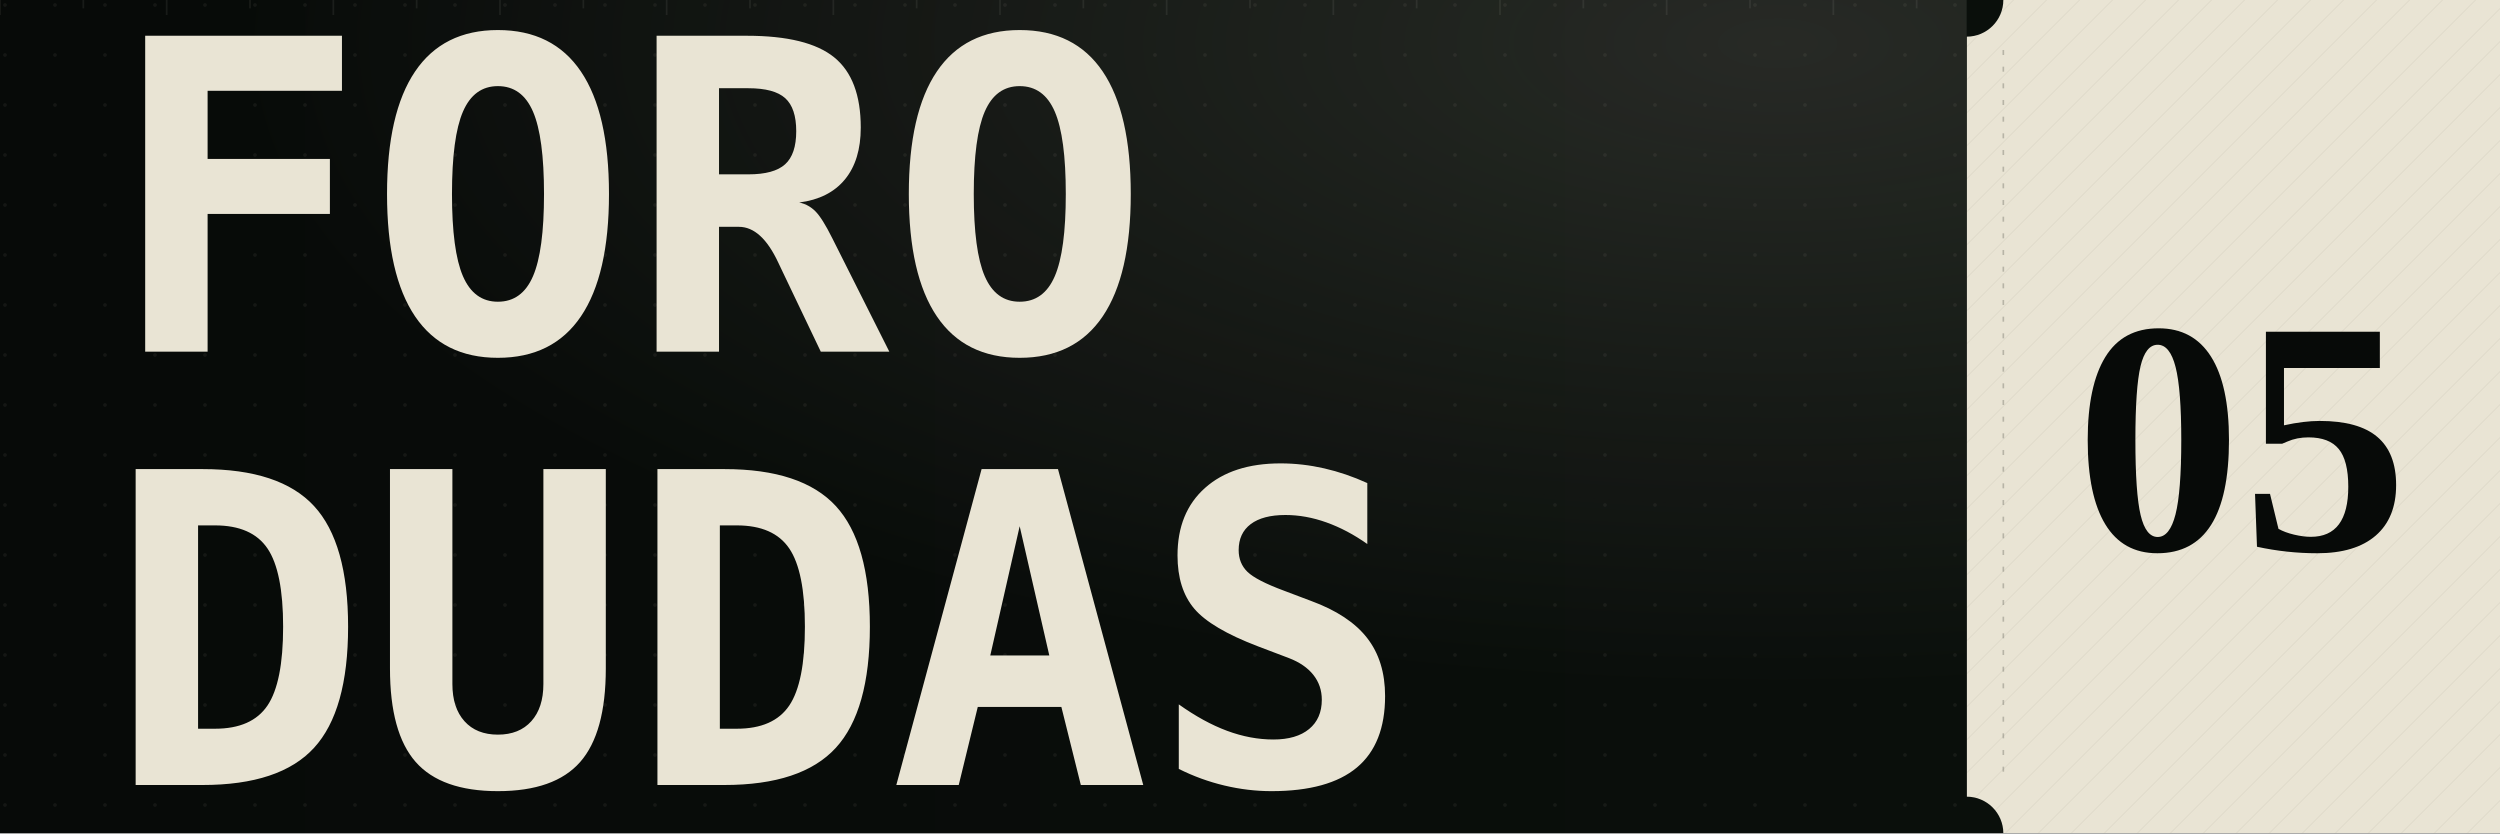
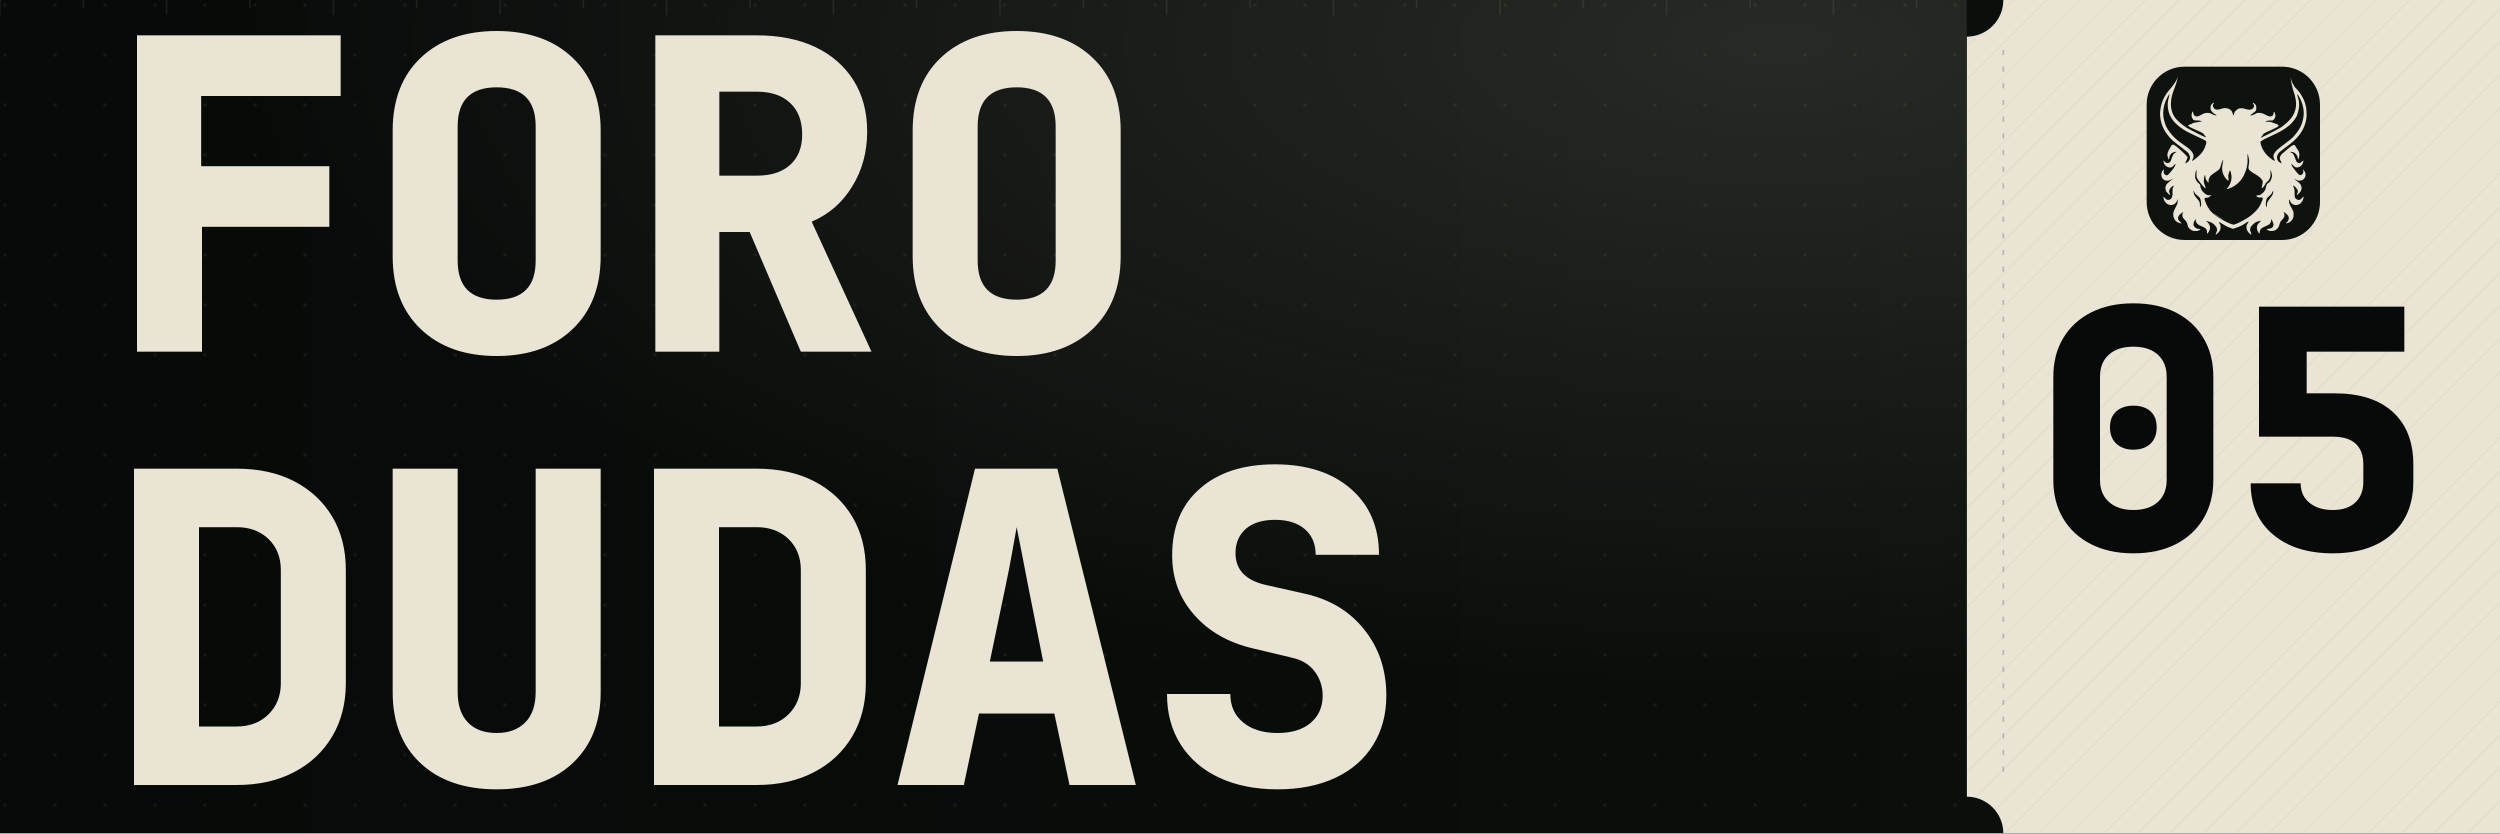
<svg xmlns="http://www.w3.org/2000/svg" viewBox="0 0 1500 500" width="1500" height="500" role="img" aria-label="neCyberWiki comunidad - foro-dudas">
  <defs>
    <linearGradient id="bg" x1="0" y1="0" x2="1" y2="0">
      <stop offset="0" stop-color="#070a08" />
      <stop offset="1" stop-color="#0b100c" />
    </linearGradient>
    <radialGradient id="glow" cx=".9" cy=".05" r=".78">
      <stop offset="0" stop-color="#e9e4d4" stop-opacity=".13" />
      <stop offset="1" stop-color="#e9e4d4" stop-opacity="0" />
    </radialGradient>
    <pattern id="dots" width="30" height="30" patternUnits="userSpaceOnUse">
      <circle cx="3" cy="3" r="1.1" fill="#e9e4d4" opacity=".06" />
    </pattern>
    <pattern id="hatch" width="14" height="14" patternUnits="userSpaceOnUse" patternTransform="rotate(45)">
      <line x1="0" y1="0" x2="0" y2="14" stroke="#070a08" stroke-width="1" opacity=".05" />
    </pattern>
    <mask id="stub">
      <rect x="1180" y="0" width="320" height="500" fill="#fff" />
      <circle cx="1180" cy="0" r="22" fill="#000" />
      <circle cx="1180" cy="500" r="22" fill="#000" />
    </mask>
  </defs>
  <rect width="1500" height="500" fill="url(#bg)" />
  <rect width="1180" height="500" fill="url(#dots)" />
  <rect width="1180" height="500" fill="url(#glow)" />
  <path d="M0 0V9 M50 0V5 M100 0V9 M150 0V5 M200 0V9 M250 0V5 M300 0V9 M350 0V5 M400 0V9 M450 0V5 M500 0V9 M550 0V5 M600 0V9 M650 0V5 M700 0V9 M750 0V5 M800 0V9 M850 0V5 M900 0V9 M950 0V5 M1000 0V9 M1050 0V5 M1100 0V9 M1150 0V5" stroke="#e9e4d4" stroke-opacity=".08" stroke-width="1" />
  <g mask="url(#stub)">
    <rect x="1180" y="0" width="320" height="500" fill="#e9e4d4" />
    <rect x="1180" y="0" width="320" height="500" fill="url(#hatch)" />
    <line x1="1202" y1="30" x2="1202" y2="470" stroke="#070a08" stroke-opacity=".22" stroke-width="1" stroke-dasharray="3 7" />
-     <text x="1345" y="330" text-anchor="middle" font-size="200" font-weight="800" fill="#070a08">05</text>
+     <path fill="#070a08" d="M1280.0 332.0Q1265.4 332.0 1254.6 326.5Q1243.8 321.0 1237.9 311.1Q1232.0 301.2 1232.0 288.0V226.0Q1232.0 212.8 1237.9 202.9Q1243.8 193.0 1254.6 187.5Q1265.4 182.0 1280.0 182.0Q1294.8 182.0 1305.5 187.5Q1316.2 193.0 1322.1 202.9Q1328.0 212.8 1328.0 226.0V288.0Q1328.0 301.2 1322.1 311.1Q1316.2 321.0 1305.5 326.5Q1294.8 332.0 1280.0 332.0ZM1280.0 306.0Q1289.4 306.0 1294.7 301.2Q1300.0 296.4 1300.0 288.0V226.0Q1300.0 217.6 1294.7 212.8Q1289.4 208.0 1280.0 208.0Q1270.6 208.0 1265.3 212.8Q1260.0 217.6 1260.0 226.0V288.0Q1260.0 296.4 1265.4 301.2Q1270.8 306.0 1280.0 306.0ZM1280.0 269.8Q1273.8 269.8 1269.9 266.3Q1266.0 262.8 1266.0 256.4Q1266.0 250.0 1269.9 246.7Q1273.8 243.4 1280.0 243.4Q1286.4 243.4 1290.2 246.7Q1294.0 250.0 1294.0 256.4Q1294.0 262.8 1290.2 266.3Q1286.4 269.8 1280.0 269.8ZM1399.6 332.0Q1377.2 332.0 1363.8 320.7Q1350.4 309.4 1350.4 290.0H1380.4Q1380.4 297.4 1385.7 301.7Q1391.0 306.0 1399.6 306.0Q1408.4 306.0 1413.2 301.5Q1418.0 297.0 1418.0 289.0V278.8Q1418.0 262.0 1399.6 262.0H1355.4V184.0H1442.6V211.0H1384.0V236.0H1400.8Q1423.4 236.0 1435.7 247.2Q1448.0 258.4 1448.0 278.8V289.0Q1448.0 309.0 1435.1 320.5Q1422.2 332.0 1399.6 332.0Z" />
+     <g transform="translate(1288.0 40) scale(1.625)">
+       <rect width="64" height="64" rx="14" fill="#0e130f" />
+       <path fill="#e9e4d4" fill-rule="evenodd" d="M 11.45 3.40 C 11.45 5.10, 10.36 7.75, 10.09 8.42 C 9.82 9.10, 9.48 10.15, 9.30 10.89 C 9.12 11.63, 9.05 12.20, 9.00 12.87 C 8.95 13.54, 8.92 14.25, 9.00 14.94 C 9.08 15.63, 9.31 16.46, 9.50 17.02 C 9.69 17.58, 9.88 17.88, 10.14 18.30 C 10.40 18.72, 10.51 18.97, 11.08 19.54 C 11.65 20.11, 12.65 21.07, 13.57 21.74 C 14.49 22.41, 15.26 22.85, 16.59 23.56 C 17.93 24.27, 20.80 25.72, 21.58 25.99 C 22.36 26.26, 21.46 25.45, 21.25 25.17 C 21.04 24.89, 21.24 24.84, 20.29 24.31 C 19.34 23.78, 16.12 22.55, 15.52 22.01 C 14.92 21.47, 16.36 21.31, 16.69 21.09 C 17.02 20.87, 16.92 20.84, 17.52 20.70 C 18.12 20.56, 19.96 20.36, 20.27 20.23 C 20.57 20.10, 19.78 19.98, 19.35 19.91 C 18.92 19.84, 18.05 19.90, 17.67 19.81 C 17.29 19.72, 17.24 19.62, 17.06 19.39 C 16.88 19.16, 16.68 18.79, 16.61 18.45 C 16.54 18.11, 16.59 17.68, 16.66 17.36 C 16.73 17.04, 16.90 16.47, 17.03 16.55 C 17.16 16.63, 17.23 17.55, 17.45 17.86 C 17.66 18.16, 18.00 18.33, 18.32 18.38 C 18.64 18.43, 18.92 18.34, 19.35 18.18 C 19.78 18.02, 20.44 17.57, 20.88 17.39 C 21.32 17.21, 21.57 17.13, 21.97 17.09 C 22.37 17.05, 22.79 17.02, 23.26 17.14 C 23.73 17.26, 24.36 17.70, 24.79 17.83 C 25.22 17.96, 25.87 18.06, 25.82 17.93 C 25.77 17.80, 24.85 17.40, 24.49 17.04 C 24.13 16.68, 23.76 16.24, 23.63 15.78 C 23.50 15.32, 23.60 14.67, 23.72 14.30 C 23.84 13.93, 24.16 13.70, 24.34 13.54 C 24.52 13.38, 24.70 13.35, 24.79 13.34 C 24.88 13.33, 24.95 13.37, 24.91 13.46 C 24.87 13.56, 24.59 13.71, 24.52 13.91 C 24.45 14.11, 24.37 14.37, 24.47 14.65 C 24.57 14.93, 24.82 15.41, 25.13 15.61 C 25.44 15.81, 25.74 15.91, 26.32 15.86 C 26.90 15.81, 27.95 15.37, 28.59 15.31 C 29.23 15.25, 29.71 15.33, 30.17 15.51 C 30.64 15.69, 31.07 15.97, 31.38 16.38 C 31.69 16.79, 31.86 17.93, 32.05 17.98 C 32.24 18.03, 32.24 17.07, 32.52 16.67 C 32.80 16.28, 33.35 15.83, 33.73 15.61 C 34.10 15.39, 34.44 15.39, 34.77 15.36 C 35.10 15.33, 35.27 15.33, 35.71 15.41 C 36.15 15.49, 36.95 15.79, 37.38 15.86 C 37.82 15.93, 38.05 15.90, 38.32 15.86 C 38.59 15.82, 38.78 15.73, 38.97 15.61 C 39.16 15.49, 39.33 15.31, 39.44 15.14 C 39.55 14.97, 39.61 14.77, 39.63 14.60 C 39.65 14.43, 39.65 14.28, 39.58 14.10 C 39.51 13.92, 39.23 13.64, 39.19 13.51 C 39.14 13.38, 39.20 13.31, 39.31 13.34 C 39.42 13.37, 39.68 13.50, 39.86 13.68 C 40.04 13.86, 40.27 14.06, 40.37 14.40 C 40.47 14.74, 40.52 15.38, 40.47 15.73 C 40.42 16.08, 40.44 16.15, 40.08 16.52 C 39.72 16.89, 38.46 17.71, 38.32 17.93 C 38.18 18.15, 38.86 17.96, 39.26 17.83 C 39.66 17.70, 40.29 17.26, 40.74 17.14 C 41.19 17.02, 41.58 17.05, 41.98 17.09 C 42.38 17.13, 42.63 17.20, 43.12 17.39 C 43.60 17.58, 44.44 18.07, 44.89 18.23 C 45.34 18.39, 45.54 18.43, 45.83 18.38 C 46.12 18.33, 46.45 18.20, 46.65 17.91 C 46.85 17.62, 46.88 16.69, 47.02 16.65 C 47.16 16.61, 47.41 17.36, 47.49 17.66 C 47.57 17.96, 47.55 18.18, 47.49 18.45 C 47.43 18.72, 47.32 19.05, 47.14 19.29 C 46.96 19.52, 46.80 19.76, 46.43 19.86 C 46.05 19.96, 45.33 19.84, 44.89 19.91 C 44.45 19.98, 43.72 20.21, 43.78 20.28 C 43.84 20.35, 44.77 20.28, 45.24 20.35 C 45.71 20.42, 46.06 20.43, 46.62 20.70 C 47.18 20.97, 49.12 21.33, 48.62 21.96 C 48.12 22.59, 44.58 23.93, 43.61 24.50 C 42.64 25.07, 42.97 25.11, 42.79 25.37 C 42.61 25.63, 41.61 26.45, 42.52 26.08 C 43.43 25.71, 46.88 23.92, 48.25 23.17 C 49.62 22.42, 49.90 22.25, 50.72 21.59 C 51.54 20.93, 52.53 20.01, 53.17 19.24 C 53.81 18.47, 54.22 17.77, 54.55 16.97 C 54.88 16.17, 55.07 15.28, 55.15 14.45 C 55.23 13.62, 55.15 12.86, 55.00 11.98 C 54.85 11.10, 54.57 10.01, 54.26 9.16 C 53.95 8.31, 53.12 5.10, 53.12 3.40 C 53.12 5.10, 54.49 7.39, 54.97 7.85 C 55.45 8.31, 55.97 8.84, 56.48 9.56 C 56.99 10.28, 57.61 11.28, 58.01 12.18 C 58.41 13.08, 58.68 13.95, 58.85 14.94 C 59.02 15.93, 59.06 17.27, 59.05 18.11 C 59.04 18.95, 58.92 19.38, 58.80 19.98 C 58.68 20.58, 58.56 21.06, 58.31 21.71 C 58.06 22.36, 57.75 23.12, 57.27 23.89 C 56.79 24.66, 56.14 25.54, 55.44 26.31 C 54.74 27.08, 54.07 27.66, 53.05 28.50 C 52.03 29.34, 50.11 30.66, 49.34 31.32 C 48.57 31.98, 48.63 32.10, 48.43 32.43 C 48.23 32.76, 48.17 32.99, 48.13 33.27 C 48.09 33.55, 48.11 33.86, 48.18 34.11 C 48.25 34.36, 48.40 34.61, 48.53 34.80 C 48.66 34.98, 48.74 35.08, 48.95 35.22 C 49.16 35.36, 49.75 35.83, 49.79 35.62 C 49.83 35.41, 49.22 34.43, 49.17 33.96 C 49.12 33.49, 49.28 33.15, 49.51 32.78 C 49.74 32.41, 49.77 32.36, 50.53 31.72 C 51.29 31.08, 53.29 29.24, 54.08 28.95 C 54.87 28.66, 54.94 29.55, 55.29 29.96 C 55.64 30.37, 56.00 30.90, 56.18 31.39 C 56.36 31.88, 56.42 32.40, 56.38 32.88 C 56.34 33.36, 56.06 34.23, 55.94 34.26 C 55.82 34.29, 55.82 33.45, 55.64 33.07 C 55.46 32.70, 55.16 32.27, 54.87 32.01 C 54.58 31.75, 54.21 31.61, 53.89 31.52 C 53.57 31.43, 53.00 31.42, 52.97 31.49 C 52.94 31.55, 53.47 31.73, 53.69 31.91 C 53.91 32.09, 54.05 32.09, 54.31 32.58 C 54.57 33.07, 55.01 34.39, 55.24 34.85 C 55.47 35.31, 55.48 35.25, 55.71 35.37 C 55.95 35.49, 56.30 35.68, 56.65 35.57 C 57.00 35.46, 57.63 34.71, 57.81 34.70 C 57.99 34.69, 57.78 35.25, 57.71 35.50 C 57.64 35.75, 57.54 35.96, 57.37 36.19 C 57.20 36.41, 56.93 36.69, 56.70 36.85 C 56.47 37.01, 56.25 37.09, 56.01 37.15 C 55.77 37.21, 55.49 37.23, 55.27 37.20 C 55.05 37.18, 54.99 37.21, 54.68 37.00 C 54.37 36.79, 53.54 35.91, 53.42 35.94 C 53.30 35.97, 53.55 36.56, 53.96 37.17 C 54.38 37.78, 55.46 39.09, 55.91 39.57 C 56.36 40.05, 56.43 39.96, 56.65 40.02 C 56.87 40.08, 57.05 40.05, 57.24 39.92 C 57.43 39.79, 57.66 39.47, 57.76 39.25 C 57.86 39.03, 57.87 38.81, 57.86 38.61 C 57.85 38.41, 57.70 38.16, 57.71 38.06 C 57.72 37.97, 57.75 37.87, 57.89 38.04 C 58.03 38.21, 58.42 38.74, 58.55 39.10 C 58.68 39.46, 58.69 39.85, 58.65 40.19 C 58.61 40.53, 58.49 40.86, 58.31 41.13 C 58.13 41.40, 57.81 41.64, 57.59 41.79 C 57.37 41.94, 57.29 42.00, 57.00 42.04 C 56.71 42.08, 56.26 42.13, 55.86 42.04 C 55.46 41.95, 54.49 41.34, 54.60 41.52 C 54.71 41.71, 56.10 42.66, 56.53 43.15 C 56.96 43.64, 57.07 44.08, 57.17 44.44 C 57.27 44.80, 57.18 45.04, 57.12 45.33 C 57.05 45.62, 57.05 45.82, 56.78 46.17 C 56.51 46.52, 55.63 47.41, 55.47 47.43 C 55.30 47.45, 55.75 46.59, 55.79 46.27 C 55.83 45.95, 55.84 45.83, 55.69 45.52 C 55.54 45.21, 55.14 44.66, 54.87 44.41 C 54.60 44.15, 54.11 43.84, 54.06 43.99 C 54.01 44.14, 54.44 44.65, 54.55 45.33 C 54.66 46.01, 54.57 47.49, 54.70 48.09 C 54.83 48.69, 55.10 48.72, 55.32 48.91 C 55.54 49.09, 55.75 49.18, 56.01 49.20 C 56.27 49.22, 56.55 49.21, 56.85 49.01 C 57.15 48.81, 57.61 48.13, 57.79 48.02 C 57.97 47.91, 57.92 48.16, 57.91 48.34 C 57.90 48.53, 57.83 48.84, 57.71 49.13 C 57.59 49.42, 57.40 49.79, 57.17 50.07 C 56.94 50.35, 56.61 50.62, 56.31 50.79 C 56.01 50.96, 55.67 51.04, 55.37 51.08 C 55.07 51.12, 54.80 51.10, 54.53 51.03 C 54.26 50.96, 53.97 50.80, 53.74 50.64 C 53.51 50.48, 53.36 50.34, 53.17 50.07 C 52.98 49.80, 52.71 48.94, 52.63 49.03 C 52.55 49.12, 52.51 49.96, 52.72 50.61 C 52.93 51.26, 53.65 52.33, 53.91 52.93 C 54.17 53.53, 54.24 53.70, 54.26 54.22 C 54.28 54.74, 54.23 55.53, 54.01 56.05 C 53.79 56.56, 53.26 57.04, 52.95 57.31 C 52.64 57.59, 52.42 57.61, 52.16 57.70 C 51.90 57.79, 51.39 57.95, 51.39 57.83 C 51.39 57.71, 52.00 57.33, 52.18 56.99 C 52.36 56.65, 52.52 56.19, 52.48 55.80 C 52.44 55.41, 52.25 55.02, 51.93 54.66 C 51.61 54.30, 50.76 53.69, 50.58 53.65 C 50.40 53.61, 50.83 54.09, 50.85 54.42 C 50.87 54.75, 50.94 55.17, 50.70 55.65 C 50.46 56.13, 49.74 56.70, 49.41 57.28 C 49.08 57.87, 48.98 58.69, 48.72 59.16 C 48.46 59.63, 48.14 59.88, 47.86 60.12 C 47.58 60.35, 47.38 60.48, 47.02 60.57 C 46.67 60.66, 46.07 60.69, 45.73 60.67 C 45.39 60.65, 45.22 60.57, 44.99 60.47 C 44.77 60.37, 44.20 60.20, 44.38 60.05 C 44.56 59.90, 45.69 59.79, 46.08 59.58 C 46.47 59.37, 46.64 59.10, 46.75 58.81 C 46.86 58.52, 46.87 58.25, 46.75 57.83 C 46.63 57.41, 46.16 56.40, 46.03 56.27 C 45.90 56.15, 46.04 56.81, 45.96 57.08 C 45.88 57.35, 45.74 57.64, 45.56 57.87 C 45.38 58.10, 45.39 58.16, 44.89 58.44 C 44.39 58.72, 43.08 59.23, 42.57 59.58 C 42.06 59.93, 42.02 60.20, 41.86 60.54 C 41.70 60.88, 41.79 61.64, 41.63 61.65 C 41.47 61.66, 41.07 60.91, 40.92 60.59 C 40.77 60.27, 40.74 60.02, 40.72 59.75 C 40.70 59.48, 40.71 59.24, 40.77 58.96 C 40.84 58.68, 40.88 58.40, 41.11 58.07 C 41.34 57.74, 42.08 57.17, 42.15 56.99 C 42.22 56.81, 41.90 56.90, 41.53 57.01 C 41.16 57.12, 40.44 57.32, 39.95 57.65 C 39.46 57.98, 38.88 58.63, 38.60 58.96 C 38.33 59.29, 38.37 59.34, 38.30 59.60 C 38.23 59.86, 38.14 60.09, 38.20 60.49 C 38.26 60.89, 38.77 61.88, 38.67 62.00 C 38.57 62.12, 37.90 61.57, 37.61 61.23 C 37.32 60.89, 37.04 60.39, 36.92 59.95 C 36.80 59.51, 36.81 59.04, 36.92 58.57 C 37.03 58.10, 37.90 57.14, 37.58 57.16 C 37.26 57.18, 35.91 58.25, 35.01 58.69 C 34.10 59.13, 32.78 59.62, 32.15 59.78 C 31.52 59.94, 31.67 59.78, 31.21 59.63 C 30.75 59.48, 30.12 59.26, 29.38 58.89 C 28.64 58.52, 27.11 57.45, 26.76 57.41 C 26.41 57.37, 27.21 58.21, 27.28 58.67 C 27.35 59.13, 27.30 59.73, 27.18 60.15 C 27.06 60.57, 26.82 60.87, 26.54 61.18 C 26.26 61.49, 25.58 62.09, 25.48 62.00 C 25.38 61.91, 25.87 60.98, 25.95 60.64 C 26.03 60.30, 26.01 60.21, 25.95 59.95 C 25.89 59.69, 25.89 59.43, 25.60 59.06 C 25.32 58.69, 24.79 58.09, 24.24 57.75 C 23.68 57.41, 22.64 57.13, 22.27 57.01 C 21.90 56.89, 21.90 56.88, 22.00 57.03 C 22.10 57.18, 22.66 57.57, 22.89 57.92 C 23.12 58.27, 23.32 58.70, 23.38 59.11 C 23.44 59.52, 23.40 59.97, 23.23 60.39 C 23.06 60.81, 22.54 61.63, 22.37 61.65 C 22.21 61.67, 22.33 60.84, 22.24 60.54 C 22.15 60.24, 22.03 60.05, 21.85 59.85 C 21.67 59.65, 21.65 59.59, 21.18 59.33 C 20.71 59.07, 19.51 58.65, 19.01 58.29 C 18.51 57.93, 18.35 57.52, 18.19 57.18 C 18.03 56.84, 18.20 56.21, 18.07 56.27 C 17.94 56.33, 17.51 57.12, 17.40 57.53 C 17.29 57.95, 17.25 58.40, 17.40 58.76 C 17.55 59.12, 17.92 59.47, 18.32 59.68 C 18.72 59.89, 19.67 59.92, 19.82 60.05 C 19.97 60.18, 19.43 60.37, 19.20 60.47 C 18.97 60.57, 18.78 60.65, 18.46 60.67 C 18.14 60.70, 17.63 60.70, 17.28 60.62 C 16.93 60.54, 16.66 60.45, 16.34 60.22 C 16.02 59.99, 15.65 59.73, 15.38 59.26 C 15.11 58.79, 15.06 57.97, 14.73 57.38 C 14.40 56.80, 13.66 56.24, 13.40 55.75 C 13.14 55.26, 13.19 54.77, 13.20 54.42 C 13.21 54.07, 13.65 53.60, 13.47 53.65 C 13.29 53.70, 12.43 54.38, 12.12 54.71 C 11.81 55.04, 11.69 55.34, 11.62 55.65 C 11.55 55.95, 11.52 56.19, 11.72 56.54 C 11.92 56.89, 12.64 57.55, 12.81 57.78 C 12.98 58.01, 12.98 57.96, 12.73 57.90 C 12.48 57.84, 11.69 57.64, 11.30 57.41 C 10.91 57.18, 10.63 56.88, 10.39 56.54 C 10.16 56.20, 9.98 55.74, 9.89 55.36 C 9.80 54.98, 9.80 54.66, 9.84 54.27 C 9.88 53.88, 9.89 53.64, 10.14 53.03 C 10.39 52.42, 11.11 51.28, 11.32 50.61 C 11.53 49.94, 11.46 49.11, 11.42 48.98 C 11.38 48.85, 11.26 49.54, 11.08 49.82 C 10.90 50.10, 10.62 50.44, 10.36 50.64 C 10.10 50.84, 9.80 50.96, 9.52 51.03 C 9.24 51.10, 8.98 51.13, 8.68 51.08 C 8.38 51.03, 7.98 50.91, 7.69 50.74 C 7.40 50.57, 7.15 50.34, 6.93 50.07 C 6.71 49.80, 6.50 49.45, 6.38 49.13 C 6.26 48.81, 6.20 48.32, 6.19 48.14 C 6.18 47.96, 6.14 47.93, 6.31 48.07 C 6.48 48.21, 6.92 48.77, 7.20 48.96 C 7.48 49.15, 7.74 49.20, 7.99 49.20 C 8.25 49.20, 8.54 49.07, 8.73 48.96 C 8.92 48.85, 9.01 48.82, 9.15 48.54 C 9.29 48.26, 9.48 47.85, 9.55 47.30 C 9.62 46.75, 9.48 45.78, 9.55 45.23 C 9.62 44.68, 10.06 44.12, 9.99 43.99 C 9.92 43.86, 9.39 44.21, 9.13 44.46 C 8.87 44.71, 8.55 45.17, 8.41 45.47 C 8.27 45.77, 8.27 45.94, 8.31 46.27 C 8.35 46.60, 8.80 47.44, 8.63 47.43 C 8.46 47.42, 7.60 46.58, 7.32 46.22 C 7.04 45.86, 7.04 45.59, 6.98 45.28 C 6.92 44.97, 6.88 44.69, 6.98 44.34 C 7.08 43.99, 7.12 43.70, 7.57 43.20 C 8.02 42.70, 9.58 41.56, 9.69 41.37 C 9.80 41.18, 8.72 41.94, 8.24 42.04 C 7.76 42.14, 7.22 42.14, 6.80 41.99 C 6.38 41.84, 5.97 41.51, 5.74 41.13 C 5.51 40.76, 5.39 40.18, 5.40 39.74 C 5.41 39.30, 5.64 38.80, 5.79 38.51 C 5.94 38.22, 6.23 37.89, 6.31 37.99 C 6.39 38.09, 6.26 38.84, 6.29 39.10 C 6.32 39.36, 6.33 39.39, 6.48 39.55 C 6.63 39.71, 6.95 40.02, 7.20 40.07 C 7.45 40.12, 7.53 40.24, 7.99 39.82 C 8.45 39.40, 9.49 38.18, 9.94 37.52 C 10.39 36.87, 10.75 35.98, 10.68 35.89 C 10.61 35.80, 9.81 36.73, 9.52 36.95 C 9.23 37.17, 9.15 37.16, 8.93 37.20 C 8.71 37.24, 8.44 37.25, 8.19 37.20 C 7.94 37.15, 7.68 37.04, 7.45 36.90 C 7.22 36.76, 7.00 36.57, 6.83 36.38 C 6.66 36.19, 6.54 36.00, 6.43 35.74 C 6.32 35.48, 6.21 34.97, 6.19 34.80 C 6.17 34.63, 6.19 34.64, 6.31 34.73 C 6.43 34.82, 6.69 35.17, 6.90 35.32 C 7.11 35.47, 7.33 35.59, 7.55 35.62 C 7.77 35.64, 8.02 35.60, 8.24 35.47 C 8.46 35.34, 8.61 35.31, 8.85 34.85 C 9.09 34.39, 9.43 33.18, 9.69 32.68 C 9.95 32.18, 10.19 32.06, 10.41 31.86 C 10.63 31.66, 11.03 31.55, 11.03 31.49 C 11.03 31.42, 10.70 31.40, 10.41 31.47 C 10.13 31.54, 9.64 31.67, 9.32 31.91 C 9.00 32.15, 8.69 32.53, 8.51 32.93 C 8.33 33.33, 8.37 34.25, 8.24 34.28 C 8.11 34.31, 7.81 33.50, 7.72 33.12 C 7.63 32.74, 7.59 32.47, 7.72 31.99 C 7.85 31.51, 8.12 30.78, 8.51 30.26 C 8.90 29.75, 9.05 28.47, 10.07 28.90 C 11.09 29.33, 13.82 31.98, 14.63 32.83 C 15.44 33.68, 14.99 33.55, 14.93 34.01 C 14.87 34.47, 14.21 35.43, 14.26 35.62 C 14.30 35.81, 14.96 35.33, 15.20 35.17 C 15.43 35.01, 15.54 34.87, 15.67 34.66 C 15.80 34.45, 15.92 34.14, 15.97 33.91 C 16.02 33.68, 16.02 33.52, 15.97 33.27 C 15.92 33.02, 15.87 32.76, 15.67 32.43 C 15.47 32.10, 15.76 32.17, 14.76 31.32 C 13.76 30.47, 10.90 28.42, 9.67 27.32 C 8.44 26.22, 7.96 25.51, 7.37 24.73 C 6.78 23.95, 6.46 23.30, 6.14 22.65 C 5.82 22.00, 5.63 21.45, 5.45 20.82 C 5.27 20.20, 5.13 19.57, 5.05 18.90 C 4.97 18.23, 4.88 17.65, 4.95 16.82 C 5.02 15.99, 5.18 14.86, 5.45 13.91 C 5.72 12.96, 6.11 12.01, 6.58 11.14 C 7.05 10.28, 7.63 9.45, 8.26 8.72 C 8.89 8.00, 11.45 5.10, 11.45 3.40 Z M 8.41 10.15 C 8.55 10.20, 7.91 12.14, 7.82 13.02 C 7.73 13.90, 7.76 14.67, 7.87 15.44 C 7.98 16.21, 8.16 16.93, 8.46 17.66 C 8.76 18.39, 9.20 19.13, 9.69 19.79 C 10.18 20.45, 10.76 21.03, 11.40 21.59 C 12.04 22.15, 12.80 22.70, 13.52 23.17 C 14.24 23.64, 14.52 23.81, 15.70 24.40 C 16.88 24.99, 19.55 26.20, 20.59 26.73 C 21.63 27.26, 21.75 27.22, 21.95 27.59 C 22.15 27.96, 21.99 28.38, 21.80 28.97 C 21.61 29.56, 21.25 30.47, 20.81 31.15 C 20.37 31.83, 19.82 32.44, 19.16 33.05 C 18.50 33.66, 17.15 34.69, 16.83 34.78 C 16.51 34.88, 17.18 33.98, 17.25 33.62 C 17.32 33.26, 17.33 32.98, 17.25 32.63 C 17.17 32.28, 17.09 31.93, 16.76 31.49 C 16.43 31.05, 16.02 30.61, 15.25 29.99 C 14.48 29.37, 13.05 28.47, 12.14 27.76 C 11.23 27.05, 10.51 26.47, 9.79 25.71 C 9.07 24.95, 8.30 23.93, 7.82 23.19 C 7.34 22.45, 7.15 22.04, 6.88 21.27 C 6.61 20.50, 6.31 19.52, 6.19 18.60 C 6.08 17.68, 6.06 16.71, 6.19 15.73 C 6.32 14.75, 6.61 13.65, 6.98 12.72 C 7.35 11.79, 8.27 10.10, 8.41 10.15 Z M 55.59 10.15 C 55.71 10.06, 56.59 11.54, 56.97 12.42 C 57.35 13.30, 57.70 14.49, 57.86 15.44 C 58.02 16.39, 58.04 17.21, 57.96 18.11 C 57.88 19.01, 57.64 20.00, 57.37 20.82 C 57.10 21.64, 56.77 22.32, 56.33 23.05 C 55.89 23.78, 55.29 24.58, 54.75 25.22 C 54.21 25.86, 54.09 26.04, 53.10 26.87 C 52.11 27.70, 49.77 29.37, 48.80 30.18 C 47.83 30.99, 47.62 31.24, 47.29 31.74 C 46.96 32.24, 46.81 32.66, 46.80 33.17 C 46.79 33.68, 47.50 34.76, 47.22 34.78 C 46.94 34.80, 45.68 33.80, 45.09 33.30 C 44.50 32.80, 44.09 32.33, 43.68 31.79 C 43.27 31.25, 42.93 30.69, 42.65 30.06 C 42.37 29.43, 42.03 28.43, 42.00 27.99 C 41.97 27.55, 42.23 27.62, 42.47 27.42 C 42.71 27.22, 42.50 27.27, 43.46 26.78 C 44.42 26.29, 47.07 25.09, 48.25 24.50 C 49.43 23.91, 49.79 23.70, 50.53 23.22 C 51.27 22.74, 52.06 22.20, 52.70 21.64 C 53.34 21.08, 53.89 20.48, 54.35 19.88 C 54.81 19.27, 55.19 18.75, 55.49 18.01 C 55.80 17.27, 56.06 16.28, 56.18 15.44 C 56.30 14.60, 56.33 13.85, 56.23 12.97 C 56.13 12.09, 55.47 10.24, 55.59 10.15 Z M 37.26 32.23 C 37.36 32.19, 37.79 33.91, 37.85 34.80 C 37.91 35.69, 37.47 36.90, 37.61 37.57 C 37.75 38.24, 38.16 38.38, 38.72 38.83 C 39.28 39.28, 40.38 39.81, 40.99 40.26 C 41.60 40.71, 42.09 41.14, 42.40 41.52 C 42.71 41.90, 42.82 42.00, 42.84 42.56 C 42.86 43.12, 42.40 44.65, 42.52 44.86 C 42.64 45.07, 43.30 44.15, 43.54 43.84 C 43.78 43.53, 43.76 43.28, 43.98 43.00 C 44.20 42.72, 44.62 42.46, 44.87 42.16 C 45.12 41.86, 45.31 41.55, 45.46 41.18 C 45.61 40.81, 45.72 40.45, 45.76 39.94 C 45.80 39.43, 45.61 38.20, 45.68 38.14 C 45.75 38.08, 46.11 39.14, 46.20 39.60 C 46.29 40.06, 46.31 40.41, 46.20 40.88 C 46.09 41.35, 45.86 41.98, 45.56 42.41 C 45.26 42.84, 44.67 42.97, 44.38 43.45 C 44.09 43.93, 44.03 44.80, 43.83 45.28 C 43.63 45.76, 43.51 45.97, 43.19 46.31 C 42.87 46.65, 42.38 47.11, 41.93 47.33 C 41.48 47.55, 40.59 47.49, 40.47 47.65 C 40.35 47.81, 40.84 48.13, 41.24 48.27 C 41.64 48.41, 42.69 48.10, 42.84 48.49 C 42.99 48.88, 42.44 49.96, 42.15 50.61 C 41.86 51.26, 41.60 51.77, 41.11 52.39 C 40.62 53.01, 39.89 53.74, 39.21 54.34 C 38.53 54.94, 37.90 55.43, 37.04 55.97 C 36.18 56.51, 34.84 57.22, 34.07 57.60 C 33.30 57.98, 32.81 58.13, 32.44 58.25 C 32.07 58.37, 32.33 58.43, 31.85 58.29 C 31.37 58.15, 30.48 57.84, 29.58 57.41 C 28.68 56.97, 27.32 56.22, 26.47 55.68 C 25.62 55.14, 25.05 54.67, 24.49 54.19 C 23.93 53.71, 23.36 53.05, 23.13 52.79 C 22.90 52.53, 22.72 52.33, 23.11 52.66 C 23.50 52.99, 24.63 54.14, 25.48 54.79 C 26.33 55.44, 28.35 56.66, 28.22 56.54 C 28.09 56.42, 25.53 54.75, 24.69 54.10 C 23.85 53.45, 23.55 53.06, 23.18 52.64 C 22.80 52.22, 22.69 52.05, 22.44 51.60 C 22.19 51.15, 21.87 50.42, 21.70 49.92 C 21.53 49.42, 21.21 48.87, 21.40 48.59 C 21.58 48.32, 22.40 48.47, 22.81 48.27 C 23.22 48.07, 23.83 47.53, 23.87 47.40 C 23.91 47.27, 23.37 47.51, 23.06 47.48 C 22.75 47.45, 22.43 47.47, 22.02 47.23 C 21.61 46.99, 20.96 46.45, 20.61 46.02 C 20.26 45.59, 20.08 45.05, 19.92 44.63 C 19.76 44.21, 19.86 43.82, 19.67 43.50 C 19.48 43.18, 19.04 43.03, 18.78 42.71 C 18.52 42.39, 18.24 41.88, 18.09 41.57 C 17.94 41.26, 17.92 41.22, 17.90 40.83 C 17.88 40.44, 17.90 39.64, 17.99 39.20 C 18.07 38.76, 18.34 38.02, 18.41 38.19 C 18.48 38.35, 18.32 39.63, 18.39 40.19 C 18.46 40.74, 18.43 40.88, 18.83 41.52 C 19.22 42.16, 20.27 43.48, 20.76 44.04 C 21.25 44.60, 21.70 45.06, 21.77 44.86 C 21.84 44.66, 21.26 43.43, 21.16 42.86 C 21.06 42.29, 21.10 41.90, 21.16 41.42 C 21.22 40.94, 21.38 39.96, 21.50 39.99 C 21.62 40.02, 21.68 41.15, 21.90 41.62 C 22.12 42.09, 22.64 42.81, 22.81 42.83 C 22.97 42.85, 22.80 42.08, 22.89 41.72 C 22.98 41.36, 23.12 41.00, 23.33 40.68 C 23.54 40.36, 23.68 40.19, 24.14 39.82 C 24.60 39.45, 25.59 38.86, 26.07 38.48 C 26.55 38.10, 26.76 38.01, 27.03 37.52 C 27.30 37.03, 27.47 36.05, 27.68 35.54 C 27.89 35.03, 28.26 34.22, 28.29 34.48 C 28.32 34.74, 27.91 36.33, 27.87 37.08 C 27.83 37.83, 27.86 38.34, 28.02 38.95 C 28.18 39.56, 28.45 40.21, 28.81 40.73 C 29.17 41.25, 29.95 42.20, 30.17 42.09 C 30.39 41.98, 30.05 40.72, 30.15 40.09 C 30.25 39.47, 30.59 38.42, 30.76 38.34 C 30.93 38.26, 31.09 39.22, 31.18 39.60 C 31.27 39.98, 31.33 40.20, 31.33 40.63 C 31.33 41.06, 31.32 41.62, 31.18 42.16 C 31.04 42.70, 30.75 43.39, 30.49 43.89 C 30.23 44.39, 29.58 44.96, 29.60 45.13 C 29.62 45.30, 30.20 45.07, 30.62 44.91 C 31.05 44.75, 31.66 44.46, 32.15 44.17 C 32.63 43.88, 33.10 43.55, 33.53 43.18 C 33.96 42.80, 34.37 42.39, 34.74 41.92 C 35.12 41.45, 35.45 40.98, 35.78 40.34 C 36.11 39.70, 36.51 38.68, 36.72 38.06 C 36.93 37.44, 36.97 37.13, 37.06 36.63 C 37.15 36.13, 37.23 35.78, 37.26 35.05 C 37.29 34.32, 37.16 32.27, 37.26 32.23 Z M 17.30 45.82 C 17.41 45.89, 17.73 46.66, 18.09 47.06 C 18.45 47.46, 19.18 47.91, 19.48 48.24 C 19.78 48.57, 19.76 48.61, 19.87 49.03 C 19.98 49.45, 20.15 50.29, 20.12 50.76 C 20.09 51.23, 19.81 52.01, 19.70 51.87 C 19.59 51.73, 19.79 50.60, 19.48 49.92 C 19.17 49.24, 18.20 48.34, 17.85 47.80 C 17.50 47.26, 17.49 46.99, 17.40 46.66 C 17.31 46.33, 17.19 45.75, 17.30 45.82 Z M 46.70 45.82 C 46.78 45.86, 46.81 46.64, 46.45 47.35 C 46.09 48.06, 44.91 49.32, 44.57 50.07 C 44.23 50.82, 44.50 51.75, 44.40 51.87 C 44.30 51.99, 44.01 51.28, 43.98 50.81 C 43.95 50.34, 44.13 49.48, 44.23 49.08 C 44.33 48.68, 44.28 48.72, 44.57 48.39 C 44.86 48.06, 45.61 47.53, 45.96 47.10 C 46.31 46.67, 46.62 45.78, 46.70 45.82 Z" />
+     </g>
  </g>
-   <g font-family="'JetBrains Mono','DejaVu Sans Mono',monospace">
-     <text x="64" y="211.0" font-size="260" font-weight="800" fill="#e9e4d4">FORO</text>
-     <text x="64" y="471.0" font-size="260" font-weight="800" fill="#e9e4d4">DUDAS</text>
+   <g>
+     <path fill="#e9e4d4" d="M82.2 211.0V21.2H204.4V57.6H120.7V99.7H197.6V136.1H121.2V211.0ZM298.0 213.6Q269.4 213.6 252.5 197.5Q235.6 181.4 235.6 153.8V78.4Q235.6 50.6 252.5 34.6Q269.4 18.6 298.0 18.6Q326.6 18.6 343.5 34.6Q360.4 50.6 360.4 78.4V153.8Q360.4 181.4 343.5 197.5Q326.6 213.6 298.0 213.6ZM298.0 179.8Q321.4 179.8 321.4 156.4V75.8Q321.4 52.4 298.0 52.4Q274.6 52.4 274.6 75.8V156.4Q274.6 179.8 298.0 179.8ZM393.2 211.0V21.2H454.0Q474.3 21.2 489.1 28.2Q503.9 35.2 512.1 48.2Q520.3 61.2 520.3 78.9Q520.3 97.4 511.3 111.9Q502.4 126.5 487.0 133.0L522.9 211.0H480.5L449.8 139.2H431.6V211.0ZM431.6 105.4H454.0Q467.0 105.4 474.1 98.9Q481.3 92.4 481.3 80.7Q481.3 68.5 474.1 61.8Q467.0 55.0 454.0 55.0H431.6ZM610.0 213.6Q581.4 213.6 564.5 197.5Q547.6 181.4 547.6 153.8V78.4Q547.6 50.6 564.5 34.6Q581.4 18.6 610.0 18.6Q638.6 18.6 655.5 34.6Q672.4 50.6 672.4 78.4V153.8Q672.4 181.4 655.5 197.5Q638.6 213.6 610.0 213.6ZM610.0 179.8Q633.4 179.8 633.4 156.4V75.8Q633.4 52.4 610.0 52.4Q586.6 52.4 586.6 75.8V156.4Q586.6 179.8 610.0 179.8Z" />
+     <path fill="#e9e4d4" d="M80.4 471.0V281.2H142.0Q161.8 281.2 176.4 288.7Q191.1 296.3 199.3 309.9Q207.5 323.6 207.5 342.0V409.9Q207.5 428.1 199.3 441.9Q191.1 455.7 176.4 463.3Q161.8 471.0 142.0 471.0ZM119.4 435.9H142.0Q153.7 435.9 161.1 428.6Q168.5 421.3 168.5 409.9V342.0Q168.5 330.6 161.1 323.4Q153.7 316.3 142.0 316.3H119.4ZM298.0 473.6Q269.1 473.6 252.4 458.0Q235.6 442.4 235.6 415.4V281.2H274.6V415.1Q274.6 427.1 280.7 433.4Q286.8 439.8 298.0 439.8Q308.9 439.8 315.2 433.4Q321.4 427.1 321.4 415.1V281.2H360.4V415.4Q360.4 442.1 343.6 457.9Q326.9 473.6 298.0 473.6ZM392.4 471.0V281.2H454.0Q473.8 281.2 488.4 288.7Q503.1 296.3 511.3 309.9Q519.5 323.6 519.5 342.0V409.9Q519.5 428.1 511.3 441.9Q503.1 455.7 488.4 463.3Q473.8 471.0 454.0 471.0ZM431.4 435.9H454.0Q465.7 435.9 473.1 428.6Q480.5 421.3 480.5 409.9V342.0Q480.5 330.6 473.1 323.4Q465.7 316.3 454.0 316.3H431.4ZM538.5 471.0 585.0 281.2H634.4L681.5 471.0H641.7L632.6 428.1H587.4L578.3 471.0ZM593.9 396.9H625.9L616.8 351.1Q614.9 341.3 613.0 331.5Q611.0 321.8 610.0 316.3Q609.0 321.8 607.3 331.4Q605.6 341.0 603.5 350.9ZM766.5 473.6Q746.5 473.6 731.5 466.6Q716.6 459.6 708.4 446.7Q700.2 433.8 700.2 416.4H738.2Q738.2 427.1 745.8 433.4Q753.5 439.8 766.5 439.8Q779.3 439.8 786.4 433.7Q793.6 427.6 793.6 417.4Q793.6 409.4 788.9 403.0Q784.2 396.6 775.1 394.6L752.0 389.1Q729.6 383.9 716.5 368.9Q703.3 354.0 703.3 333.2Q703.3 307.7 719.9 293.2Q736.4 278.6 765.0 278.6Q793.6 278.6 810.5 293.3Q827.4 308.0 827.4 332.9H789.4Q789.4 323.1 782.9 317.5Q776.4 311.9 765.0 311.9Q753.8 311.9 747.5 317.3Q741.3 322.8 741.3 331.9Q741.3 346.7 759.2 350.9L783.2 356.3Q805.5 361.3 818.6 377.8Q831.8 394.3 831.8 417.4Q831.8 434.3 823.8 447.1Q815.9 459.8 801.2 466.7Q786.5 473.6 766.5 473.6Z" />
  </g>
</svg>
